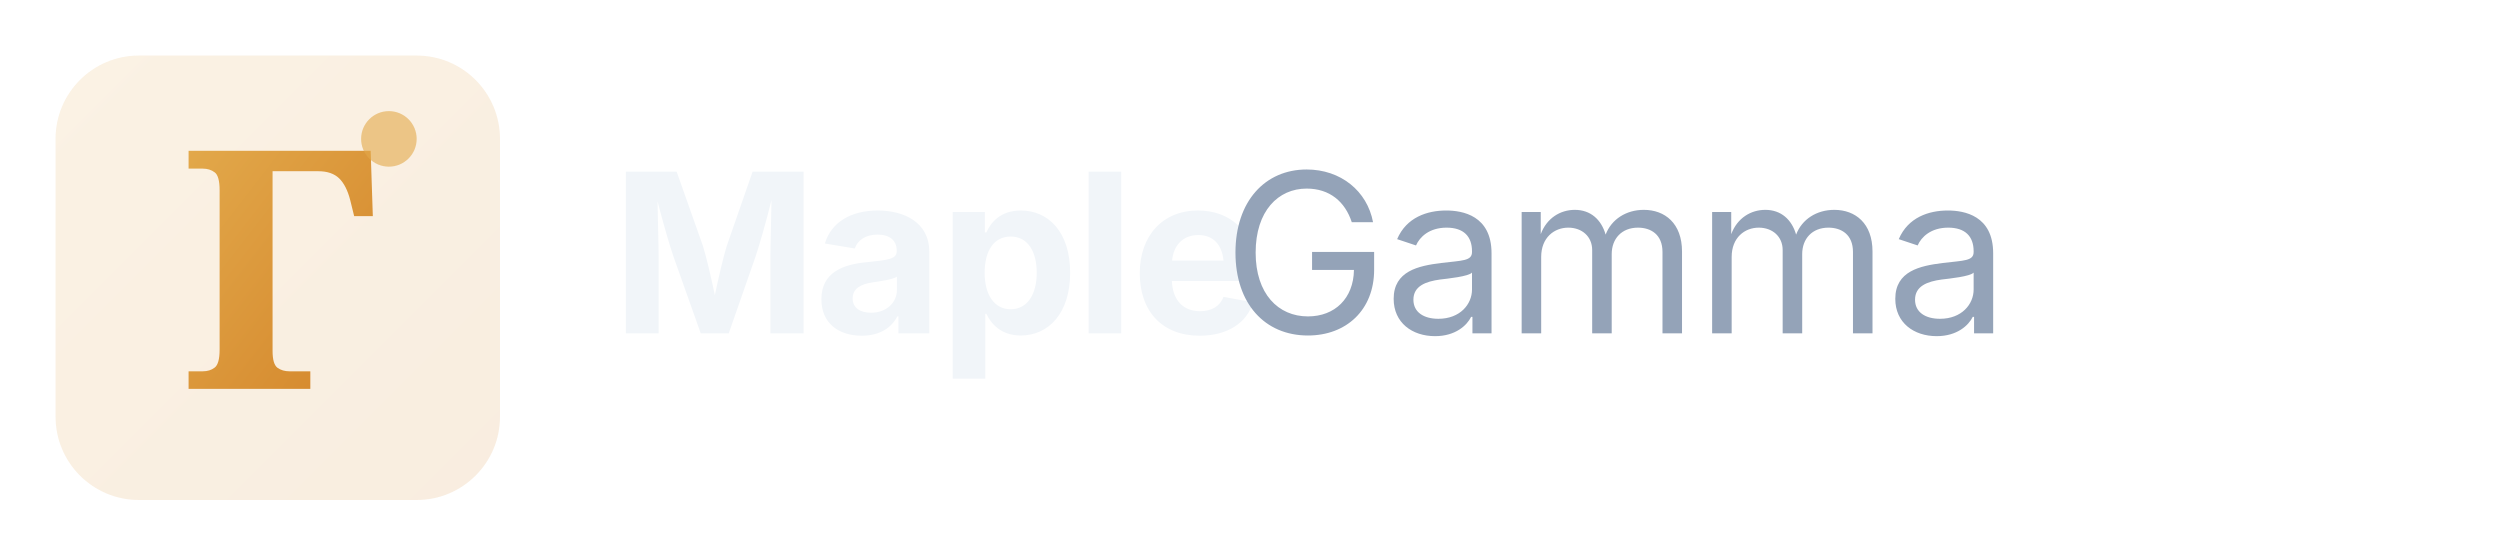
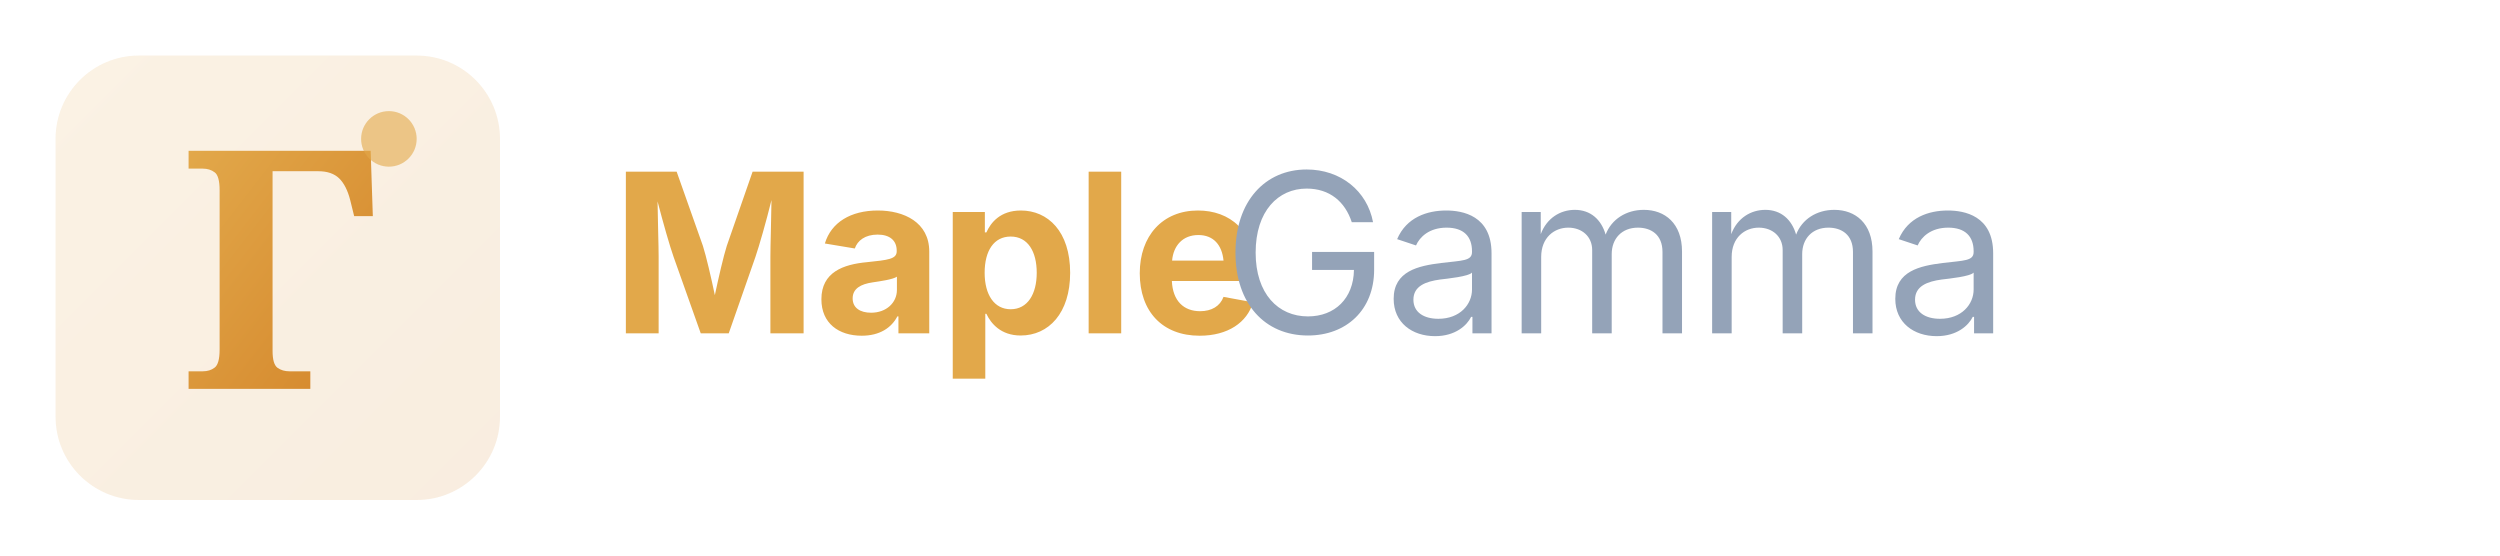
<svg xmlns="http://www.w3.org/2000/svg" viewBox="0 0 180 40" width="180" height="40">
  <defs>
    <linearGradient id="mg-grad" x1="0%" y1="0%" x2="100%" y2="100%">
      <stop offset="0%" stop-color="#e2a84a" />
      <stop offset="100%" stop-color="#d4862b" />
    </linearGradient>
    <linearGradient id="mg-grad-g" x1="0%" y1="0%" x2="100%" y2="100%">
      <stop offset="0%" stop-color="#e2a84a" stop-opacity="0.3" />
      <stop offset="100%" stop-color="#e2a84a" stop-opacity="0.05" />
    </linearGradient>
  </defs>
  <g transform="translate(4, 4)">
    <rect x="0" y="0" width="32" height="32" rx="6" fill="url(#mg-grad)" opacity="0.15" />
    <text x="16" y="24" font-family="Georgia, serif" font-size="24" font-weight="700" fill="url(#mg-grad)" text-anchor="middle">Γ</text>
  </g>
  <circle cx="28" cy="10" r="2" fill="#e2a84a" opacity="0.6" />
-   <text x="44" y="24" font-family="system-ui, -apple-system, sans-serif" font-size="16" font-weight="700" fill="var(--text-primary, #f1f5f9)" letter-spacing="-0.3">Maple</text>
-   <text x="88" y="24" font-family="system-ui, -apple-system, sans-serif" font-size="16" font-weight="400" fill="var(--text-secondary, #94a3b8)" letter-spacing="-0.3">Gamma</text>
+   <text x="44" y="24" font-family="system-ui, -apple-system, sans-serif" font-size="16" font-weight="700" fill="#e2a84a" letter-spacing="-0.3">Maple</text>
+   <text x="88" y="24" font-family="system-ui, -apple-system, sans-serif" font-size="16" font-weight="400" fill="#94a3b8" letter-spacing="-0.3">Gamma</text>
</svg>
